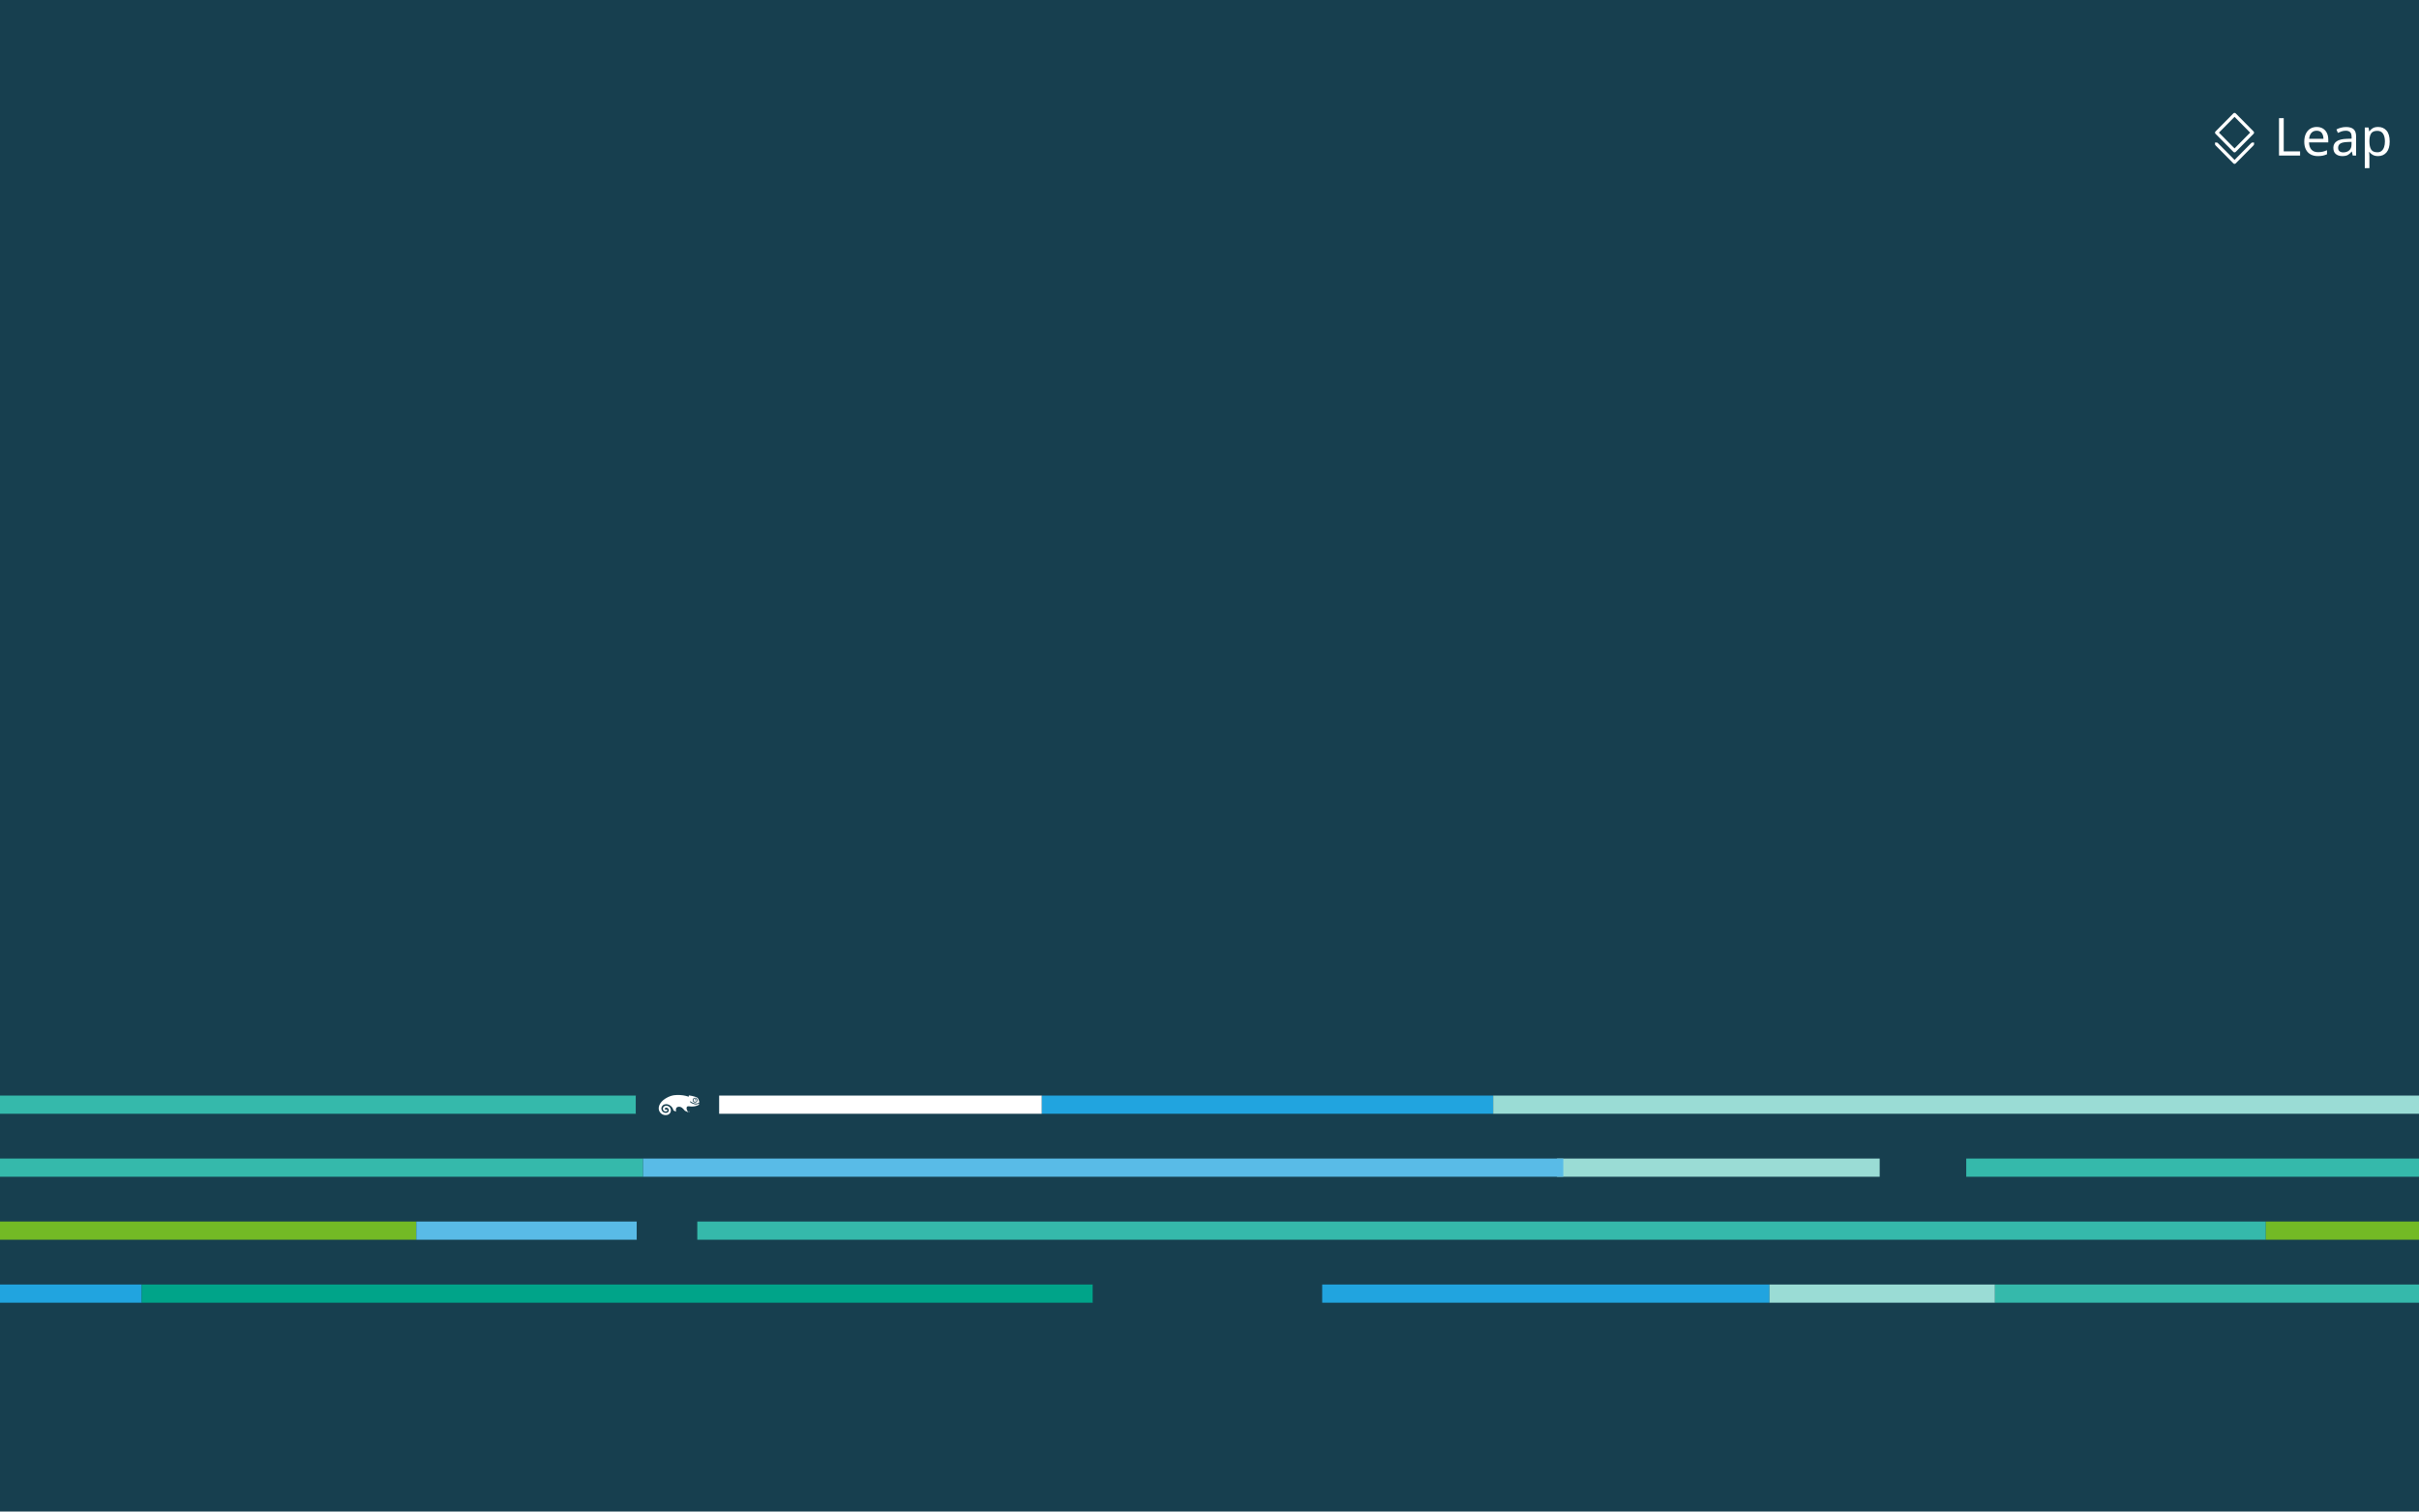
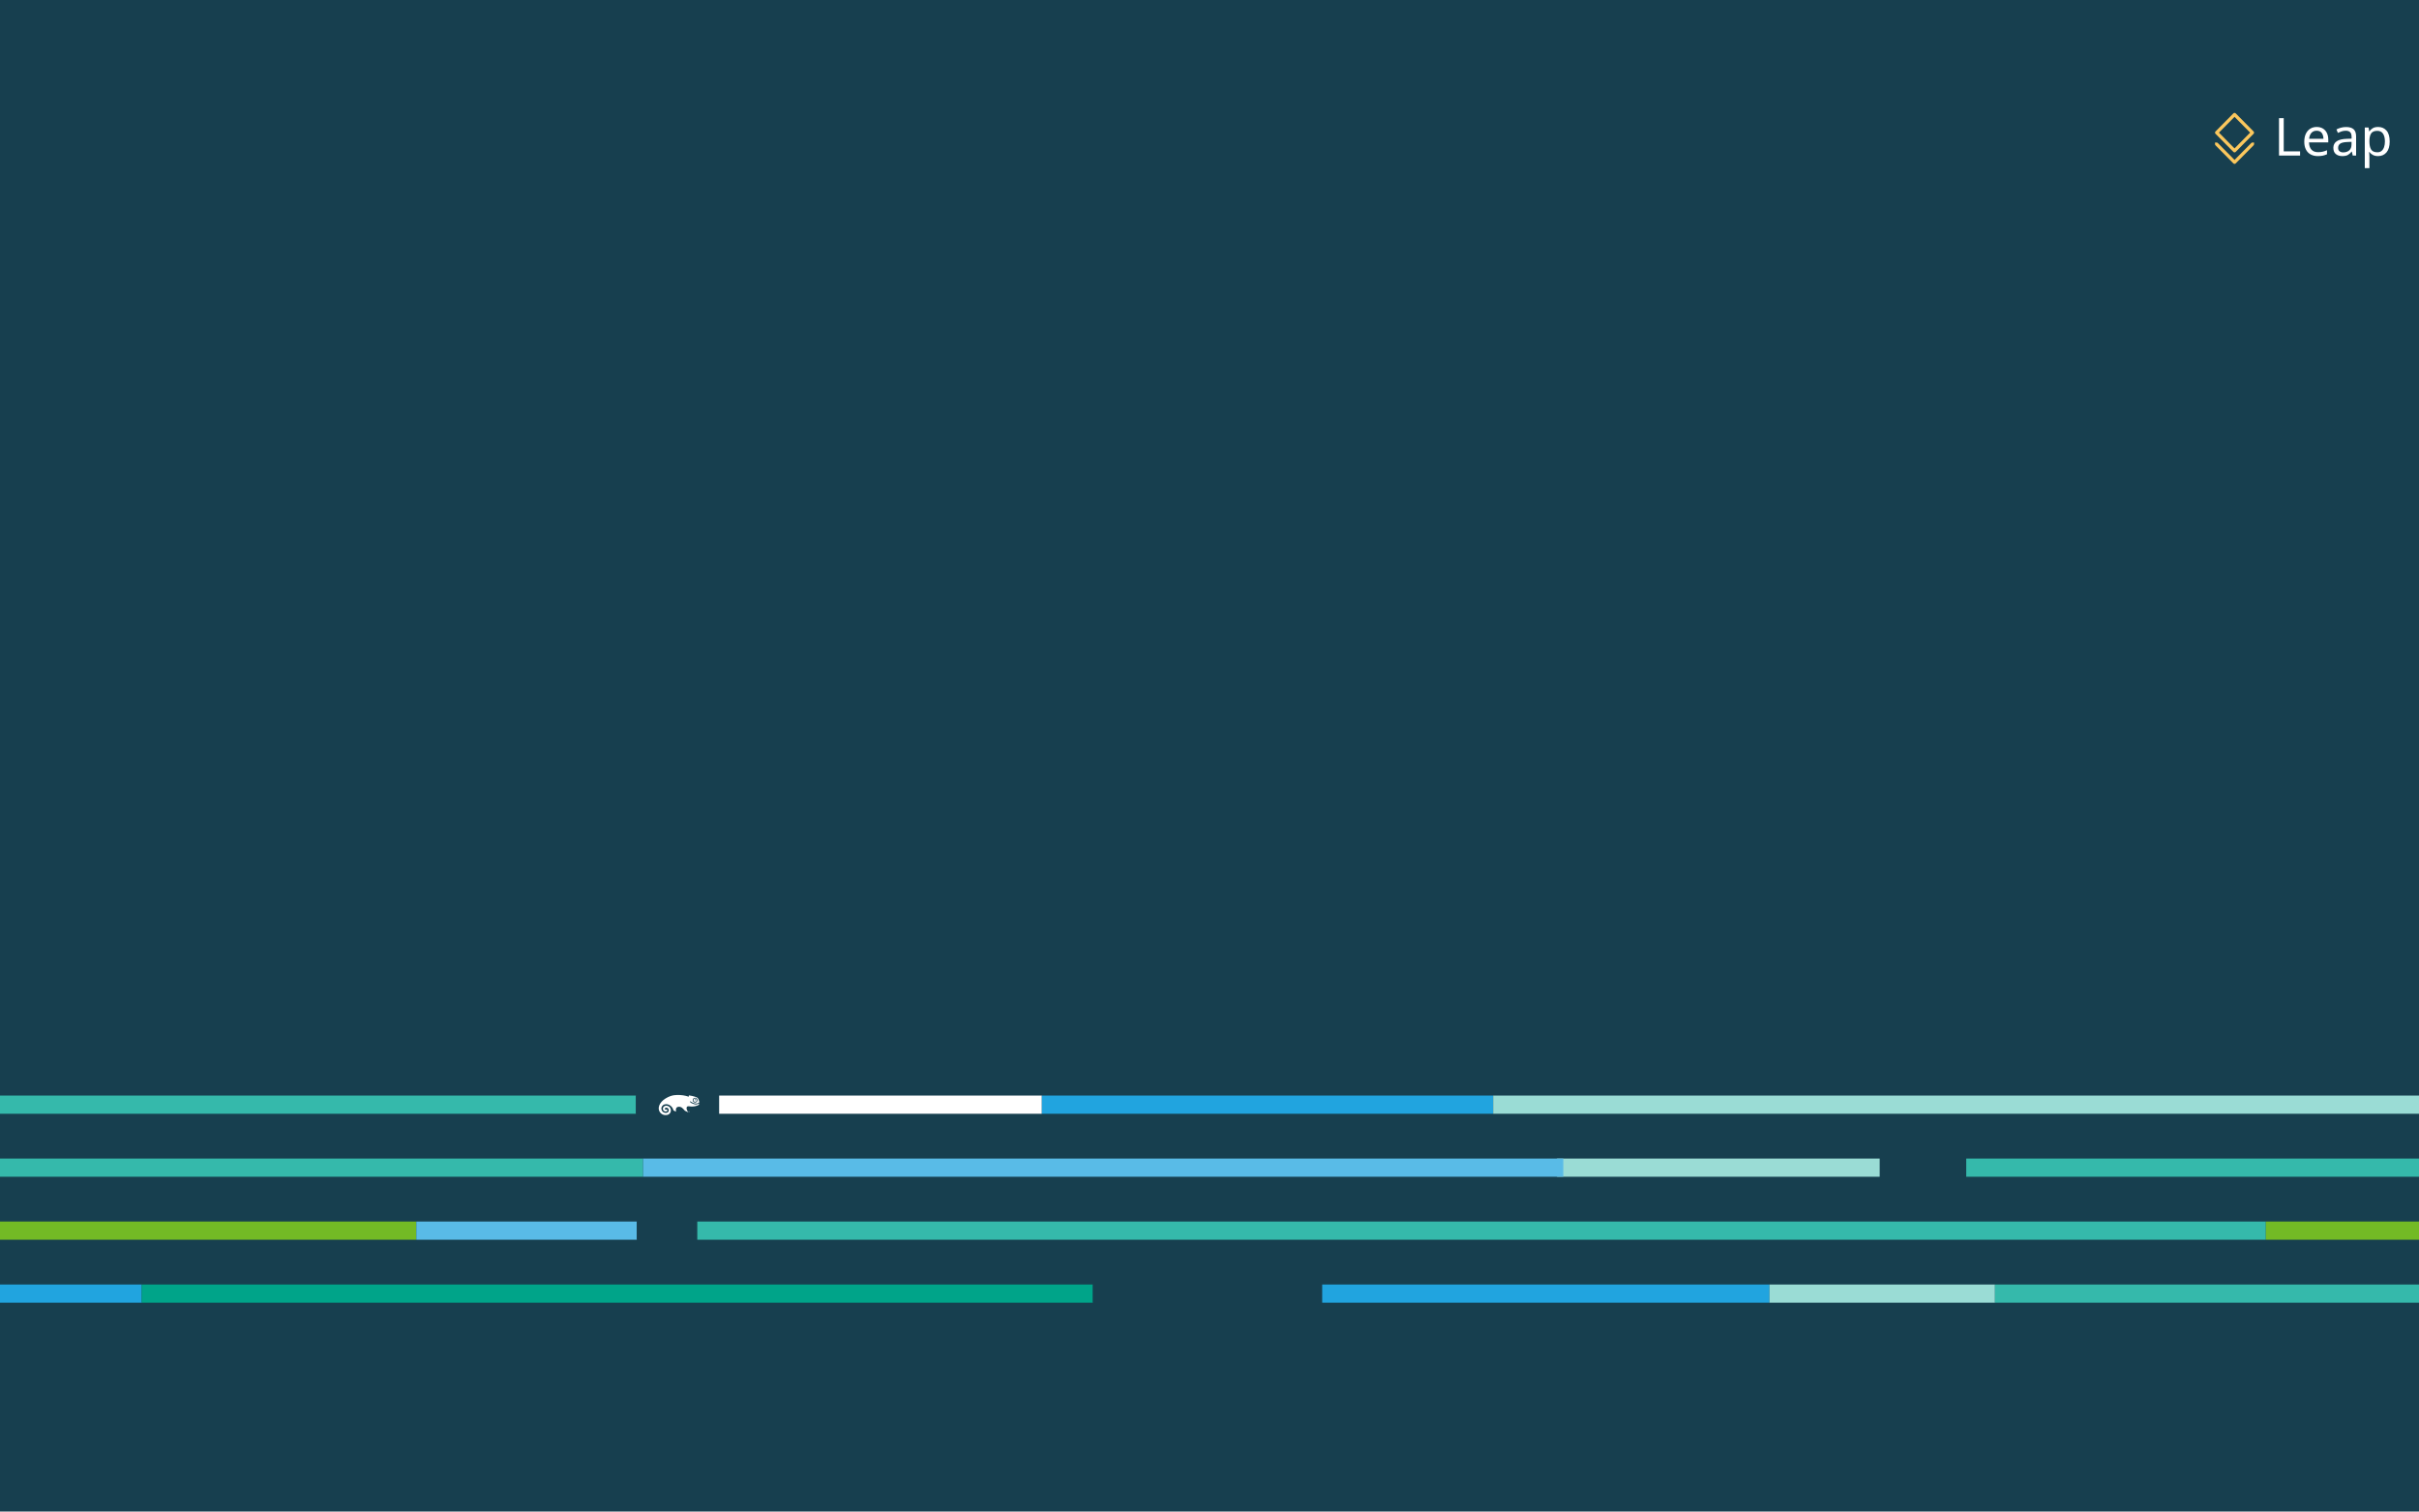
<svg xmlns="http://www.w3.org/2000/svg" width="3840" height="2400" viewBox="0 0 3840 2400" version="1.1" id="SVGRoot">
  <defs id="defs10" />
  <g id="layer1">
    <path id="rect25" style="fill:#173f4f;fill-opacity:1;stroke-width:2.108" d="M 3.5170898e-5,0 H 3840 V 2400 H 3.5170898e-5 Z" />
    <rect style="fill:#35b9ab;fill-opacity:1;stroke-width:2.027" id="rect859" width="1009.512" height="28.889" x="0" y="1739.561" />
    <rect style="fill:#173f4f;fill-opacity:1;stroke-width:2.725" id="rect865" width="132.065" height="28.889" x="1009.512" y="1739.561" />
    <rect style="fill:#ffffff;fill-opacity:1;stroke-width:4.78" id="rect869" width="512.251" height="28.889" x="1141.594" y="1739.561" />
    <rect style="fill:#21a4df;fill-opacity:1;stroke-width:4.368" id="rect873" width="716.352" height="28.889" x="1653.993" y="1739.561" />
    <rect style="fill:#9adcd5;fill-opacity:1;stroke-width:1.68" id="rect877" width="1469.655" height="28.889" x="2370.345" y="1739.561" />
    <rect style="fill:#35b9ab;fill-opacity:1;stroke-width:2.038" id="rect859-3" width="1020.897" height="28.889" x="0" y="1839.561" />
    <rect style="fill:#173f4f;fill-opacity:1;stroke-width:2.725" id="rect865-6" width="132.065" height="28.889" x="3030.897" y="1839.561" />
    <rect style="fill:#9adcd5;fill-opacity:1;stroke-width:4.78" id="rect869-7" width="512.251" height="28.889" x="2471.614" y="1839.561" />
    <rect style="fill:#35b9ab;fill-opacity:1;stroke-width:4.375" id="rect873-5" width="718.735" height="28.889" x="3121.265" y="1839.561" />
    <rect style="fill:#59bbe7;fill-opacity:1;stroke-width:1.675" id="rect877-3" width="1460.717" height="28.889" x="1020.897" y="1839.561" />
    <rect style="fill:#73ba25;fill-opacity:1;stroke-width:1.612" id="rect932" width="660.897" height="28.889" x="0" y="1939.561" />
    <rect style="fill:#59bbe7;fill-opacity:1;stroke-width:1.898" id="rect937" width="350" height="28.889" x="660.897" y="1939.561" />
    <rect style="fill:#173f4f;fill-opacity:1;stroke-width:1.93" id="rect957" width="96" height="28.889" x="1010.897" y="1939.561" />
    <rect style="fill:#35b9ab;fill-opacity:1;stroke-width:8.939" id="rect961" width="2490" height="28.889" x="1106.897" y="1939.561" />
    <rect style="fill:#73ba25;fill-opacity:1;stroke-width:2.123" id="rect965" width="243.103" height="28.889" x="3596.897" y="1939.561" />
    <rect style="fill:#21a4df;fill-opacity:1;stroke-width:1.919" id="rect976" width="225.014" height="28.889" x="0" y="2039.561" />
    <rect style="fill:#00a489;fill-opacity:1;stroke-width:1.693" id="rect980" width="1510" height="28.889" x="224.897" y="2039.561" />
    <rect style="fill:#173f4f;fill-opacity:1;stroke-width:1.881" id="rect984" width="364" height="28.889" x="1734.897" y="2039.561" />
    <rect style="fill:#21a4df;fill-opacity:1;stroke-width:1.389" id="rect992" width="710" height="28.889" x="2098.896" y="2039.561" />
    <rect style="fill:#9adcd5;fill-opacity:1;stroke-width:1.41" id="rect996" width="358" height="28.889" x="2808.896" y="2039.561" />
    <rect style="fill:#35b9ab;fill-opacity:1;stroke-width:1.973" id="rect998" width="673.103" height="28.889" x="3166.896" y="2039.561" />
    <g transform="matrix(0.2152724,0,0,0.2152724,990.7844,1643.41)" fill="#73ba25" id="g64" style="fill:#ffffff">
      <path id="Geeko" d="m 523.71,467.88 c -3.311,-0.119 -6.451,1.051 -8.85,3.301 -2.399,2.25 -3.815,5.298 -3.915,8.599 -0.23,6.821 5.111,12.559 11.916,12.81 3.309,0.1 6.465,-1.07 8.878,-3.32 2.41,-2.261 3.795,-5.311 3.901,-8.599 0.23,-6.819 -5.109,-12.549 -11.93,-12.791 z m 2.021,13.512 c -3.031,0 -5.479,-1.64 -5.479,-3.65 0,-2.029 2.448,-3.66 5.479,-3.66 3.031,0 5.486,1.631 5.486,3.66 0,2.01 -2.457,3.65 -5.486,3.65 z m 28.798,14.729 c 0.089,-0.069 0.295,-0.251 0.268,-0.419 -0.685,-4.279 -7.059,-25.029 -11.884,-30.019 -1.329,-1.359 -2.394,-2.699 -4.55,-3.96 -17.454,-10.171 -58.863,-16.309 -60.803,-16.59 0,0 -0.195,-0.041 -0.33,0.091 -0.105,0.102 -0.125,0.3 -0.125,0.3 0,0 -0.16,8.58 -0.184,9.539 -4.229,-1.421 -34.972,-11.351 -63.791,-12.351 -24.44,-0.859 -60.033,-4.02 -107.2,24.98 l -1.394,0.868 c -22.19,13.841 -37.51,30.91 -45.518,50.739 -2.512,6.24 -5.889,20.32 -2.541,33.569 1.442,5.791 4.13,11.61 7.756,16.819 8.194,11.77 21.944,19.58 36.749,20.899 20.904,1.87 36.733,-7.519 42.363,-25.099 3.871,-12.13 0,-29.928 -14.839,-39.007 -12.07,-7.391 -25.049,-5.711 -32.578,-0.73 -6.531,4.33 -10.23,11.06 -10.165,18.451 0.151,13.11 11.444,20.078 19.564,20.099 2.359,0 4.728,-0.41 7.399,-1.28 0.951,-0.289 1.845,-0.649 2.831,-1.259 l 0.309,-0.181 0.195,-0.13 -0.065,0.039 c 1.85,-1.261 2.964,-3.311 2.964,-5.511 0,-0.6 -0.084,-1.208 -0.256,-1.821 -0.959,-3.32 -4.239,-5.328 -7.638,-4.709 l -0.46,0.109 -0.621,0.189 -0.901,0.31 c -1.87,0.46 -3.269,0.5 -3.569,0.51 -0.951,-0.061 -5.625,-1.461 -5.625,-6.58 v -0.07 c 0,-1.88 0.754,-3.199 1.17,-3.92 1.454,-2.28 5.435,-4.518 10.814,-4.05 7.059,0.61 12.149,4.23 15.52,11.06 3.129,6.349 2.31,14.159 -2.11,19.88 -4.39,5.668 -12.205,8.078 -22.598,6.959 -10.481,-1.159 -19.34,-7.191 -24.303,-16.579 -4.856,-9.178 -5.121,-20.059 -0.686,-28.418 10.609,-20.029 30.649,-19.82 41.637,-17.921 16.26,2.82 34.758,17.819 41.319,35.138 1.059,2.761 1.599,4.949 2.071,6.95 l 0.709,2.99 18.37,8.969 c 0.395,0.193 0.528,0.258 0.686,0.14 0.189,-0.141 0.081,-0.53 0.081,-0.53 -0.114,-0.41 -0.381,-0.789 -0.805,-5.93 -0.349,-4.562 -1.059,-17.051 5.228,-23.24 2.441,-2.419 6.161,-4.578 9.099,-5.269 12.04,-2.941 26.159,-0.912 39.507,14.539 6.91,7.98 10.279,11.619 11.97,13.249 0,0 0.385,0.363 0.589,0.531 0.223,0.183 0.369,0.338 0.695,0.519 0.558,0.31 22.954,10.621 22.954,10.621 0,0 0.265,0.132 0.461,-0.11 0.194,-0.24 0.01,-0.479 0.01,-0.479 -0.149,-0.17 -14.199,-18.328 -11.698,-33.279 1.97,-11.909 11.447,-10.83 24.558,-9.35 4.279,0.5 9.152,1.059 14.196,1.172 14.084,0.089 29.254,-2.511 38.604,-6.601 6.049,-2.629 9.909,-4.379 12.328,-6.579 0.87,-0.721 1.321,-1.891 1.791,-3.15 l 0.33,-0.831 c 0.391,-1.021 0.966,-3.171 1.219,-4.35 0.102,-0.519 0.221,-1.027 -0.209,-1.359 -0.393,-0.303 -1.294,0.24 -1.294,0.24 -4.106,2.471 -14.369,7.151 -23.965,7.35 -11.914,0.24 -36.054,-12.061 -38.555,-13.36 -1.674,-3.986 -3.346,-7.972 -5.044,-11.948 17.27,11.379 31.594,17.668 42.559,18.638 12.207,1.087 21.723,-5.572 25.853,-8.343 0.541,-0.359 1.08,-0.762 1.576,-1.149 z m -48.992,-16.369 c 0.175,-4.73 2.155,-9.12 5.614,-12.34 3.46,-3.231 7.975,-4.9 12.708,-4.749 9.76,0.349 17.43,8.589 17.095,18.338 -0.184,4.73 -2.164,9.12 -5.614,12.33 -3.46,3.25 -7.964,4.92 -12.719,4.76 -9.75,-0.36 -17.411,-8.58 -17.084,-18.338 z" clip-rule="evenodd" fill-rule="evenodd" style="fill:#ffffff" />
      <g transform="matrix(1.7539,0,0,1.7539,-692,-166.47)" id="g62" style="fill:#ffffff">
        <path d="m 667.46,415.23 c 1.218,0 2.188,0.99 2.188,2.229 0,1.257 -0.971,2.237 -2.198,2.237 -1.218,0 -2.208,-0.98 -2.208,-2.237 0,-1.238 0.99,-2.229 2.208,-2.229 z m -0.01,0.346 c -0.98,0 -1.782,0.842 -1.782,1.882 0,1.06 0.802,1.891 1.792,1.891 0.99,0.011 1.782,-0.831 1.782,-1.881 0,-1.05 -0.792,-1.892 -1.782,-1.892 z m -0.416,3.179 h -0.396 v -2.485 c 0.208,-0.03 0.406,-0.06 0.703,-0.06 0.377,0 0.624,0.079 0.772,0.188 0.149,0.108 0.229,0.276 0.229,0.515 0,0.326 -0.218,0.524 -0.485,0.604 v 0.021 c 0.218,0.039 0.366,0.237 0.416,0.604 0.06,0.387 0.118,0.535 0.158,0.614 h -0.416 c -0.06,-0.079 -0.119,-0.307 -0.168,-0.634 -0.06,-0.316 -0.218,-0.436 -0.535,-0.436 h -0.277 v 1.069 z m 0,-1.377 h 0.287 c 0.327,0 0.604,-0.118 0.604,-0.426 0,-0.218 -0.158,-0.436 -0.604,-0.436 -0.129,0 -0.218,0.01 -0.287,0.021 z" fill="#73ba25" id="path60" style="fill:#ffffff" />
      </g>
    </g>
-     <path d="m 3547.061,179.25 a 2.583,2.613 0 0 0 -1.704,0.753 l -28.412,28.741 a 2.583,2.613 0 0 0 0,3.695 l 28.412,28.741 a 2.583,2.613 0 0 0 3.652,0 l 28.411,-28.741 a 2.583,2.613 0 0 0 0,-3.695 l -28.411,-28.741 a 2.583,2.613 0 0 0 -1.947,-0.753 z m 0.12,6.297 24.759,25.046 -24.759,25.046 -24.758,-25.046 z m -30.993,40.721 v 2.613 a 2.583,2.613 0 0 0 0.759,1.847 l 28.412,28.741 a 2.583,2.613 0 0 0 3.652,0 l 28.411,-28.741 a 2.583,2.613 0 0 0 0.759,-1.847 2.583,2.613 0 0 0 0,-0.118 v -2.491 h -2.583 a 2.583,2.613 0 0 0 -1.826,0.768 l -26.585,26.893 -26.585,-26.893 a 2.583,2.613 0 0 0 -1.825,-0.753 v -0.004 z" color="#000000" color-rendering="auto" dominant-baseline="auto" fill="#fbc75d" image-rendering="auto" shape-rendering="auto" solid-color="#000000" stop-color="#000000" style="font-variant-ligatures:normal;font-variant-position:normal;font-variant-caps:normal;font-variant-numeric:normal;font-variant-alternates:normal;font-variant-east-asian:normal;font-feature-settings:normal;font-variation-settings:normal;text-indent:0;text-decoration:none;text-decoration-line:none;text-decoration-style:solid;text-decoration-color:#000000;text-transform:none;text-orientation:mixed;white-space:normal;shape-padding:0;shape-margin:0;inline-size:0;isolation:auto;mix-blend-mode:normal;fill:#ffffff;stroke-width:0.346" id="path64-3" />
+     <path d="m 3547.061,179.25 a 2.583,2.613 0 0 0 -1.704,0.753 l -28.412,28.741 a 2.583,2.613 0 0 0 0,3.695 l 28.412,28.741 a 2.583,2.613 0 0 0 3.652,0 l 28.411,-28.741 a 2.583,2.613 0 0 0 0,-3.695 l -28.411,-28.741 a 2.583,2.613 0 0 0 -1.947,-0.753 z m 0.12,6.297 24.759,25.046 -24.759,25.046 -24.758,-25.046 z m -30.993,40.721 v 2.613 a 2.583,2.613 0 0 0 0.759,1.847 l 28.412,28.741 a 2.583,2.613 0 0 0 3.652,0 l 28.411,-28.741 a 2.583,2.613 0 0 0 0.759,-1.847 2.583,2.613 0 0 0 0,-0.118 v -2.491 h -2.583 a 2.583,2.613 0 0 0 -1.826,0.768 l -26.585,26.893 -26.585,-26.893 a 2.583,2.613 0 0 0 -1.825,-0.753 v -0.004 z" color="#000000" color-rendering="auto" dominant-baseline="auto" fill="#fbc75d" image-rendering="auto" shape-rendering="auto" solid-color="#000000" stop-color="#000000" style="font-variant-ligatures:normal;font-variant-position:normal;font-variant-caps:normal;font-variant-numeric:normal;font-variant-alternates:normal;font-variant-east-asian:normal;font-feature-settings:normal;font-variation-settings:normal;text-indent:0;text-decoration:none;text-decoration-line:none;text-decoration-style:solid;text-decoration-color:#000000;text-transform:none;text-orientation:mixed;white-space:normal;shape-padding:0;shape-margin:0;inline-size:0;isolation:auto;mix-blend-mode:normal;fill:#fbc75d;stroke-width:0.346;fill-opacity:1" id="path64-3" />
    <text xml:space="preserve" style="font-style:normal;font-weight:normal;font-size:83.186px;line-height:1.25;font-family:sans-serif;fill:#ffffff;fill-opacity:1;stroke:none;stroke-width:2.08" x="3609.71" y="247.018" id="text323-6">
      <tspan id="tspan321-7" x="3609.71" y="247.018" style="font-style:normal;font-variant:normal;font-weight:normal;font-stretch:normal;font-family:'Source Sans Pro';-inkscape-font-specification:'Source Sans Pro';fill:#ffffff;stroke-width:2.08">Leap</tspan>
    </text>
  </g>
</svg>
